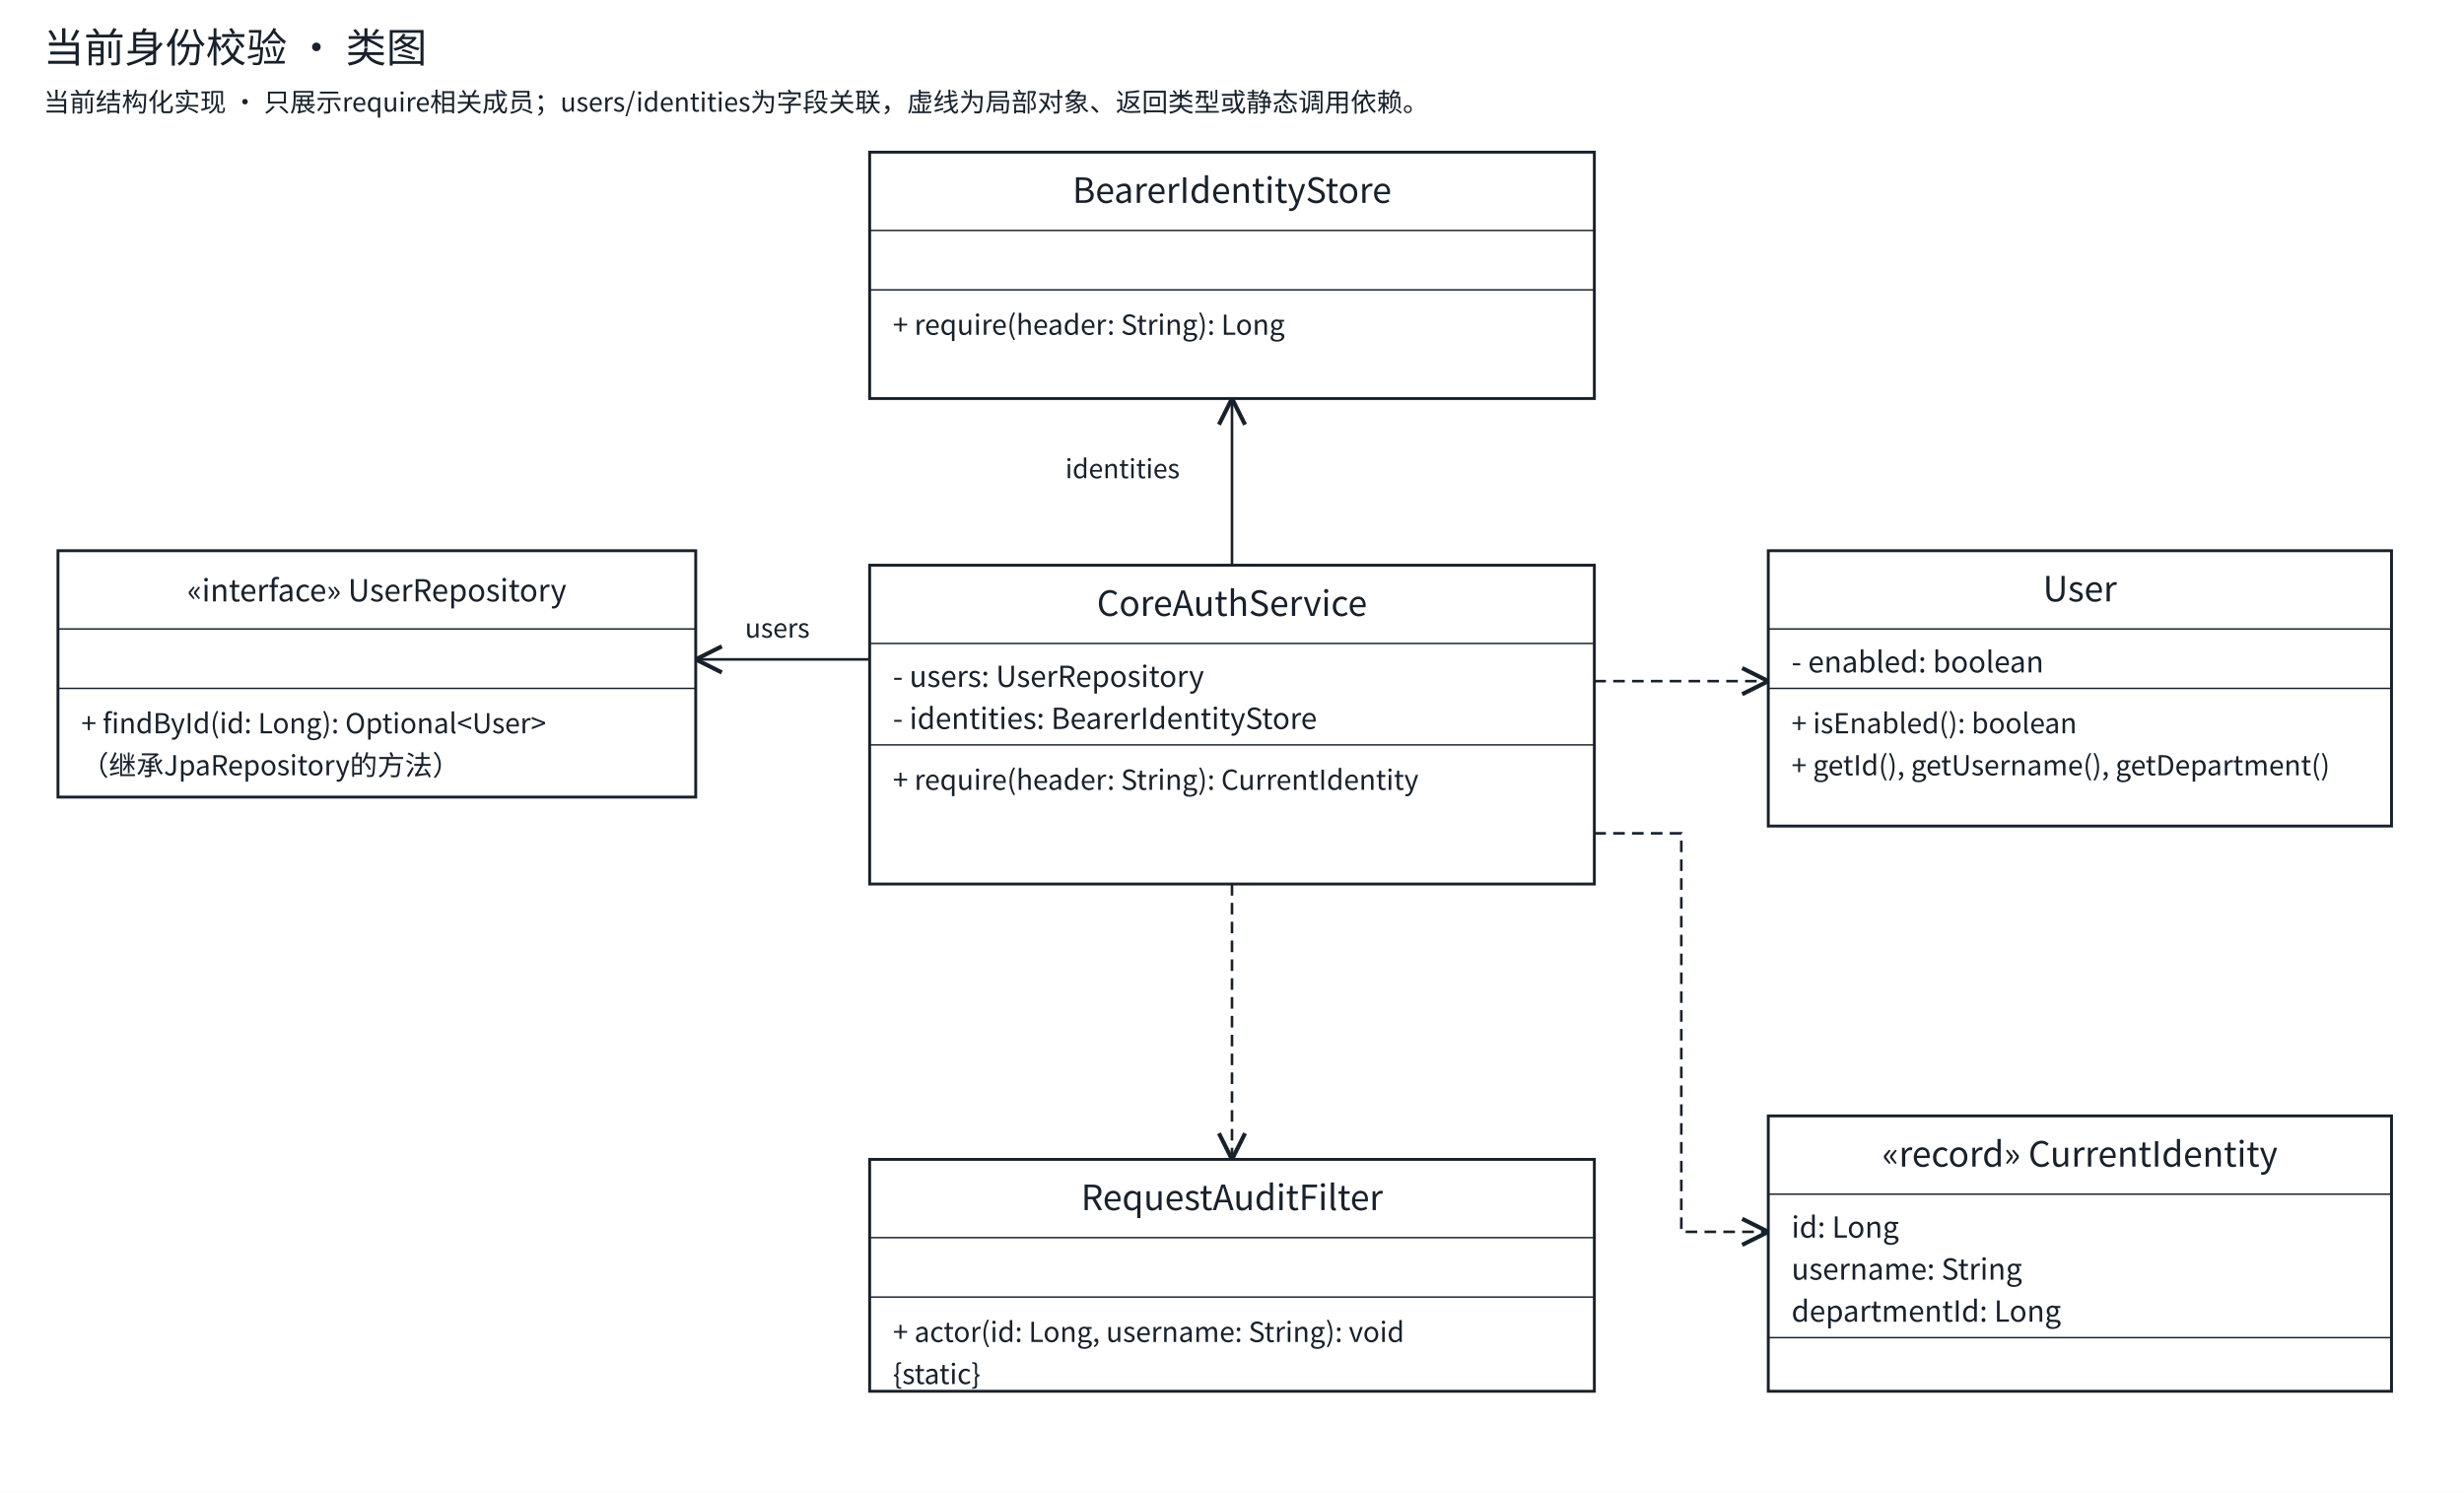
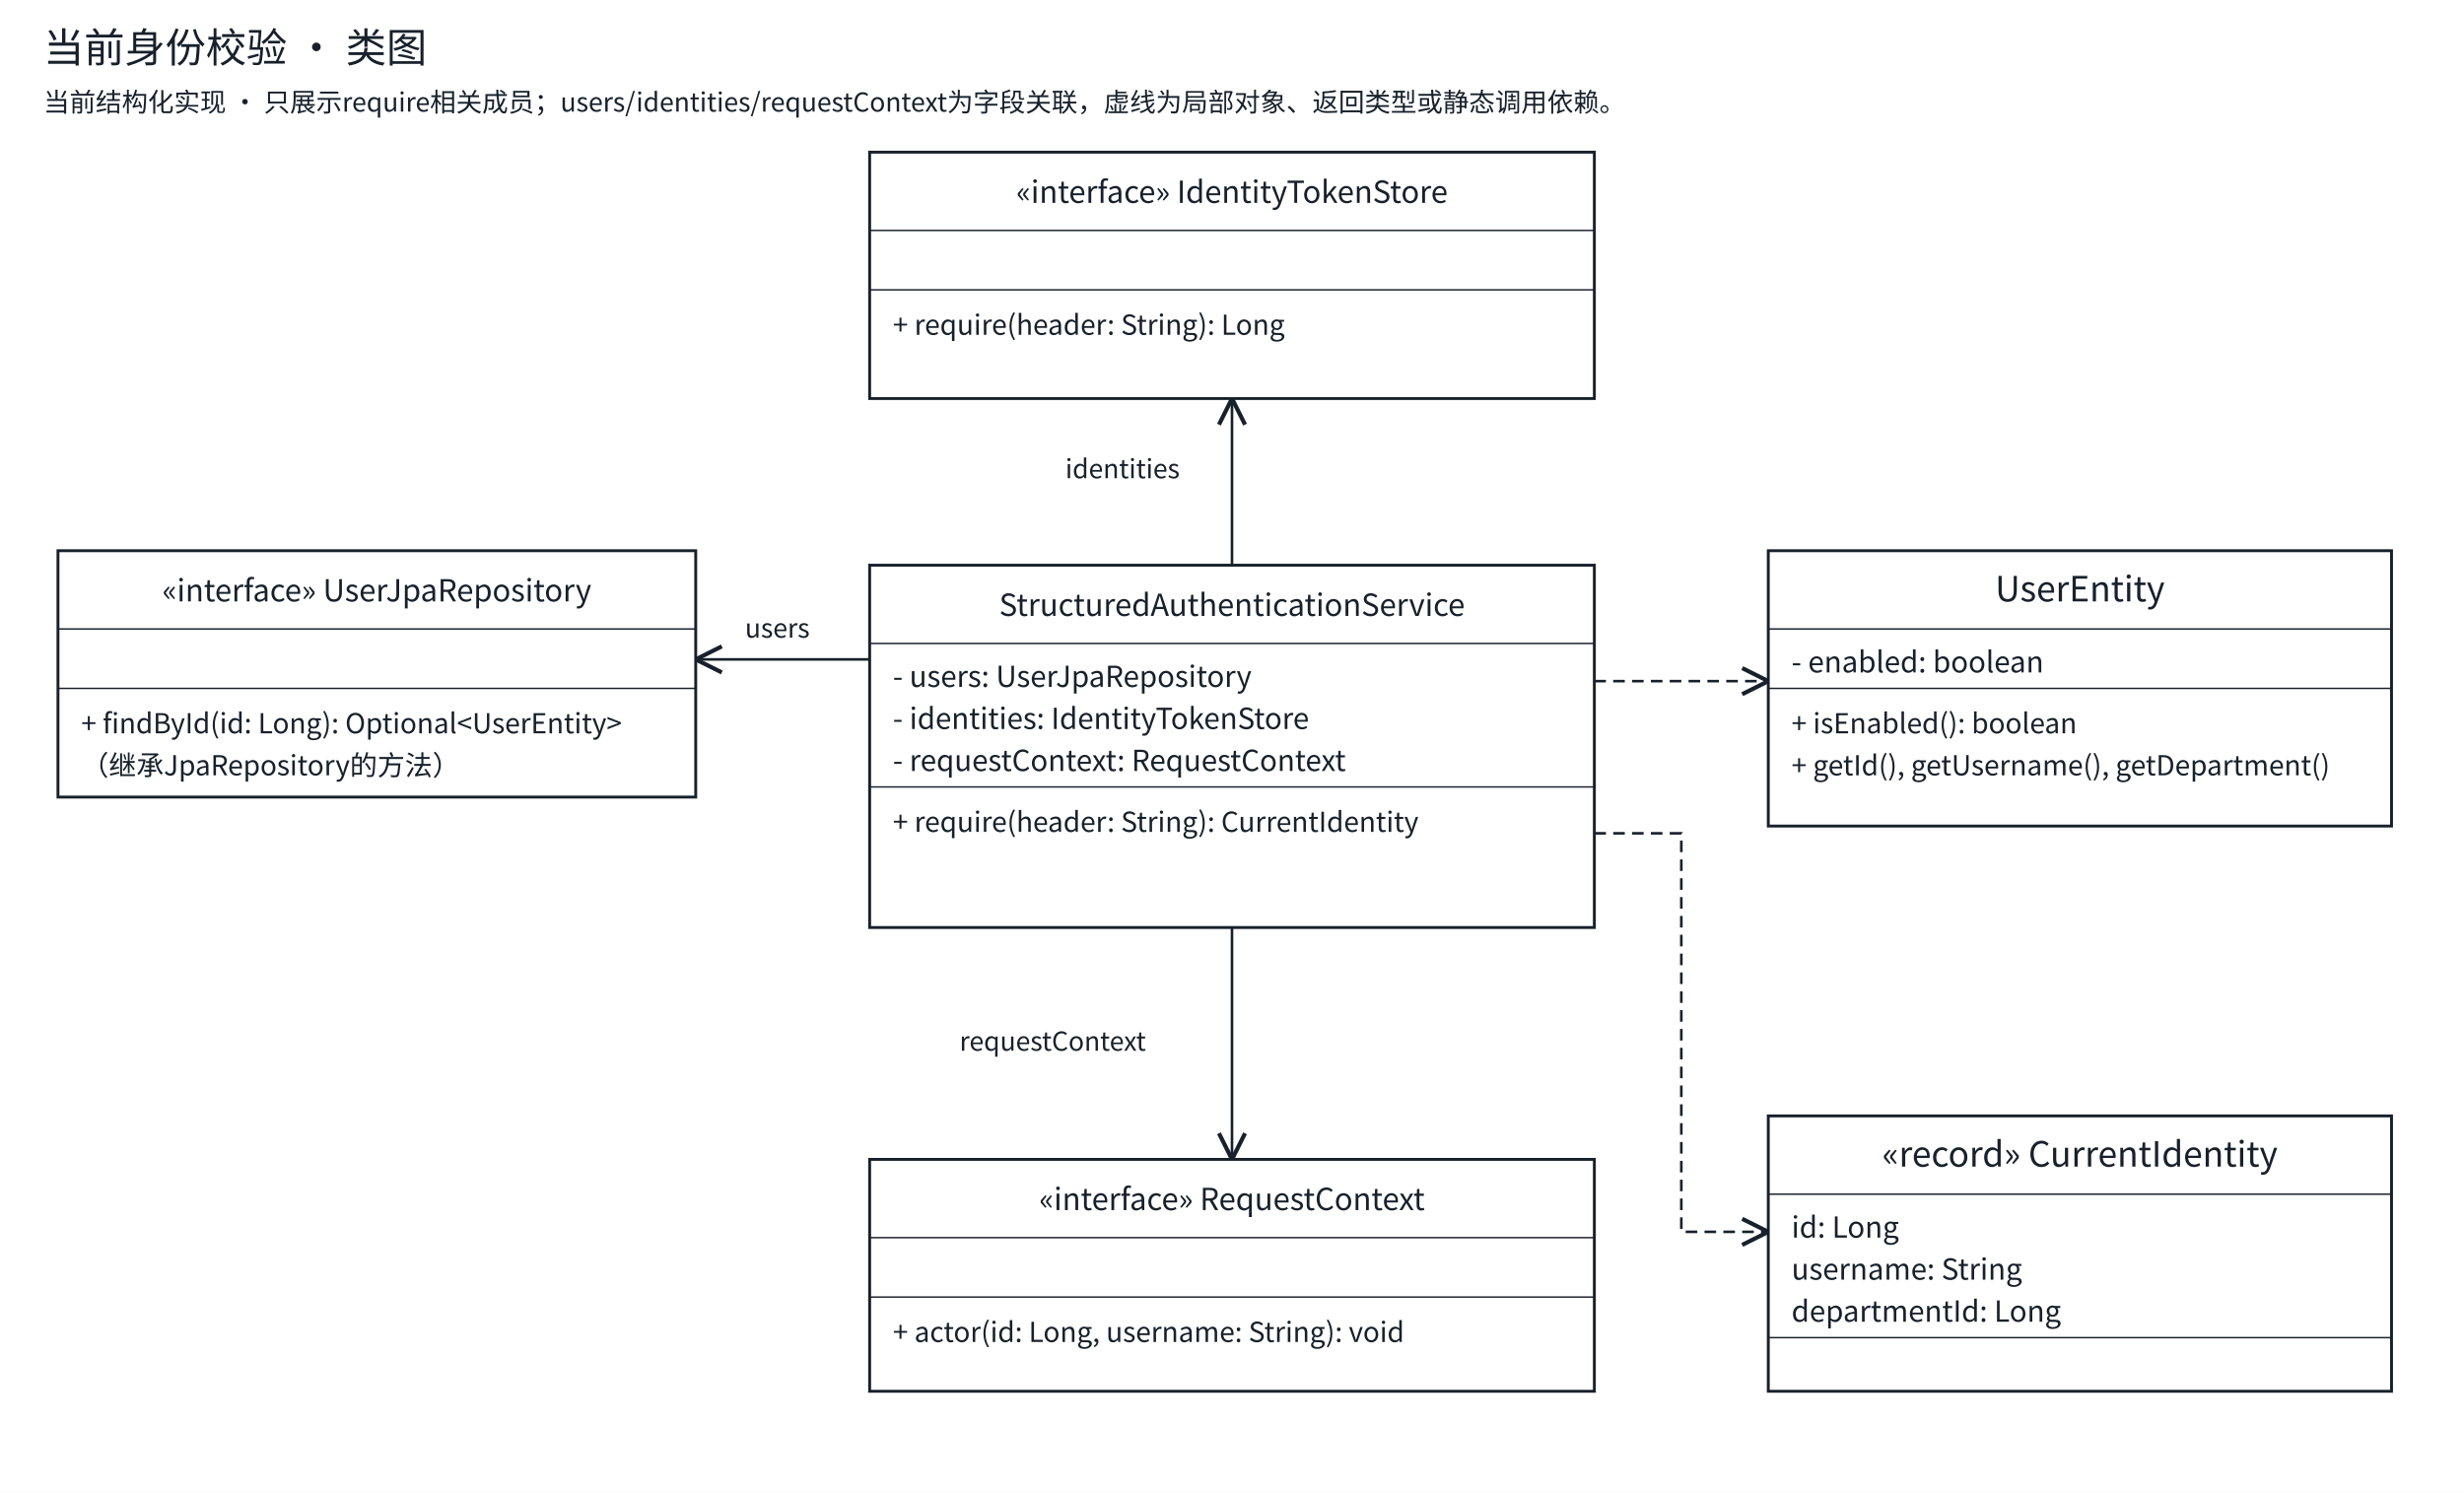
<svg xmlns="http://www.w3.org/2000/svg" width="1700" height="1030" viewBox="0 0 1700 1030">
  <defs>
    <marker id="open" markerWidth="12" markerHeight="12" refX="11" refY="6" orient="auto">
      <path d="M1,1 L11,6 L1,11" fill="none" stroke="#18212b" stroke-width="1.6" />
    </marker>
    <marker id="filled" markerWidth="12" markerHeight="12" refX="11" refY="6" orient="auto">
      <path d="M1,1 L11,6 L1,11 Z" fill="#18212b" />
    </marker>
  </defs>
  <rect width="100%" height="100%" fill="white" />
  <g font-family="'Microsoft YaHei','Noto Sans CJK SC',Arial,sans-serif">
    <text x="30" y="43" font-size="28" text-anchor="start" fill="#18212b">当前身份校验 · 类图</text>
-     <text x="30" y="77" font-size="18" text-anchor="start" fill="#18212b">当前结构化实现 · 只展示require相关成员；users/identities为字段关联，虚线为局部对象、返回类型或静态调用依赖。</text>
+     <text x="30" y="77" font-size="18" text-anchor="start" fill="#18212b">当前结构化实现 · 只展示require相关成员；users/identities/requestContext为字段关联，虚线为局部对象、返回类型或静态调用依赖。</text>
    <polyline points="600,455 480,455" fill="none" stroke="#18212b" stroke-width="1.8" marker-end="url(#open)" />
    <text x="514" y="440" font-size="18" text-anchor="start" fill="#18212b">users</text>
    <polyline points="850,390 850,275" fill="none" stroke="#18212b" stroke-width="1.8" marker-end="url(#open)" />
    <text x="735" y="330" font-size="18" text-anchor="start" fill="#18212b">identities</text>
    <polyline points="1100,470 1220,470" fill="none" stroke="#18212b" stroke-width="1.8" stroke-dasharray="8 5" marker-end="url(#open)" />
-     <polyline points="850,610 850,800" fill="none" stroke="#18212b" stroke-width="1.8" stroke-dasharray="8 5" marker-end="url(#open)" />
+     <polyline points="850,640 850,800" fill="none" stroke="#18212b" stroke-width="1.8" marker-end="url(#open)" />
+     <text x="662" y="725" font-size="18" text-anchor="start" fill="#18212b">requestContext</text>
    <polyline points="1100,575 1160,575 1160,850 1220,850" fill="none" stroke="#18212b" stroke-width="1.8" stroke-dasharray="8 5" marker-end="url(#open)" />
-     <rect x="600" y="390" width="500" height="220" fill="white" stroke="#18212b" stroke-width="2" />
-     <path d="M600,444H1100 M600,514H1100" stroke="#18212b" />
-     <text x="850" y="425" font-size="24" text-anchor="middle" fill="#18212b">CoreAuthService</text>
-     <text x="616" y="474" font-size="20" text-anchor="start" fill="#18212b">- users: UserRepository</text>
-     <text x="616" y="503" font-size="20" text-anchor="start" fill="#18212b">- identities: BearerIdentityStore</text>
-     <text x="616" y="545" font-size="19" text-anchor="start" fill="#18212b">+ require(header: String): CurrentIdentity</text>
+     <rect x="600" y="390" width="500" height="250" fill="white" stroke="#18212b" stroke-width="2" />
+     <path d="M600,444H1100 M600,543H1100" stroke="#18212b" />
+     <text x="850" y="425" font-size="21" text-anchor="middle" fill="#18212b">StructuredAuthenticationService</text>
+     <text x="616" y="474" font-size="20" text-anchor="start" fill="#18212b">- users: UserJpaRepository</text>
+     <text x="616" y="503" font-size="20" text-anchor="start" fill="#18212b">- identities: IdentityTokenStore</text>
+     <text x="616" y="532" font-size="20" text-anchor="start" fill="#18212b">- requestContext: RequestContext</text>
+     <text x="616" y="574" font-size="19" text-anchor="start" fill="#18212b">+ require(header: String): CurrentIdentity</text>
    <rect x="40" y="380" width="440" height="170" fill="white" stroke="#18212b" stroke-width="2" />
    <path d="M40,434H480 M40,475H480" stroke="#18212b" />
-     <text x="260" y="415" font-size="21" text-anchor="middle" fill="#18212b">«interface» UserRepository</text>
-     <text x="56" y="506" font-size="19" text-anchor="start" fill="#18212b">+ findById(id: Long): Optional&lt;User&gt;</text>
+     <text x="260" y="415" font-size="21" text-anchor="middle" fill="#18212b">«interface» UserJpaRepository</text>
+     <text x="56" y="506" font-size="19" text-anchor="start" fill="#18212b">+ findById(id: Long): Optional&lt;UserEntity&gt;</text>
    <text x="56" y="535" font-size="19" text-anchor="start" fill="#18212b">  （继承JpaRepository的方法）</text>
    <rect x="600" y="105" width="500" height="170" fill="white" stroke="#18212b" stroke-width="2" />
    <path d="M600,159H1100 M600,200H1100" stroke="#18212b" />
-     <text x="850" y="140" font-size="24" text-anchor="middle" fill="#18212b">BearerIdentityStore</text>
+     <text x="850" y="140" font-size="21" text-anchor="middle" fill="#18212b">«interface» IdentityTokenStore</text>
    <text x="616" y="231" font-size="19" text-anchor="start" fill="#18212b">+ require(header: String): Long</text>
    <rect x="1220" y="380" width="430" height="190" fill="white" stroke="#18212b" stroke-width="2" />
    <path d="M1220,434H1650 M1220,475H1650" stroke="#18212b" />
-     <text x="1435" y="415" font-size="24" text-anchor="middle" fill="#18212b">User</text>
+     <text x="1435" y="415" font-size="24" text-anchor="middle" fill="#18212b">UserEntity</text>
    <text x="1236" y="464" font-size="20" text-anchor="start" fill="#18212b">- enabled: boolean</text>
    <text x="1236" y="506" font-size="19" text-anchor="start" fill="#18212b">+ isEnabled(): boolean</text>
    <text x="1236" y="535" font-size="19" text-anchor="start" fill="#18212b">+ getId(), getUsername(), getDepartment()</text>
    <rect x="600" y="800" width="500" height="160" fill="white" stroke="#18212b" stroke-width="2" />
    <path d="M600,854H1100 M600,895H1100" stroke="#18212b" />
-     <text x="850" y="835" font-size="24" text-anchor="middle" fill="#18212b">RequestAuditFilter</text>
+     <text x="850" y="835" font-size="21" text-anchor="middle" fill="#18212b">«interface» RequestContext</text>
    <text x="616" y="926" font-size="19" text-anchor="start" fill="#18212b">+ actor(id: Long, username: String): void</text>
-     <text x="616" y="955" font-size="19" text-anchor="start" fill="#18212b">  {static}</text>
    <rect x="1220" y="770" width="430" height="190" fill="white" stroke="#18212b" stroke-width="2" />
    <path d="M1220,824H1650 M1220,923H1650" stroke="#18212b" />
    <text x="1435" y="805" font-size="24" text-anchor="middle" fill="#18212b">«record» CurrentIdentity</text>
    <text x="1236" y="854" font-size="20" text-anchor="start" fill="#18212b">id: Long</text>
    <text x="1236" y="883" font-size="20" text-anchor="start" fill="#18212b">username: String</text>
    <text x="1236" y="912" font-size="20" text-anchor="start" fill="#18212b">departmentId: Long</text>
  </g>
</svg>
